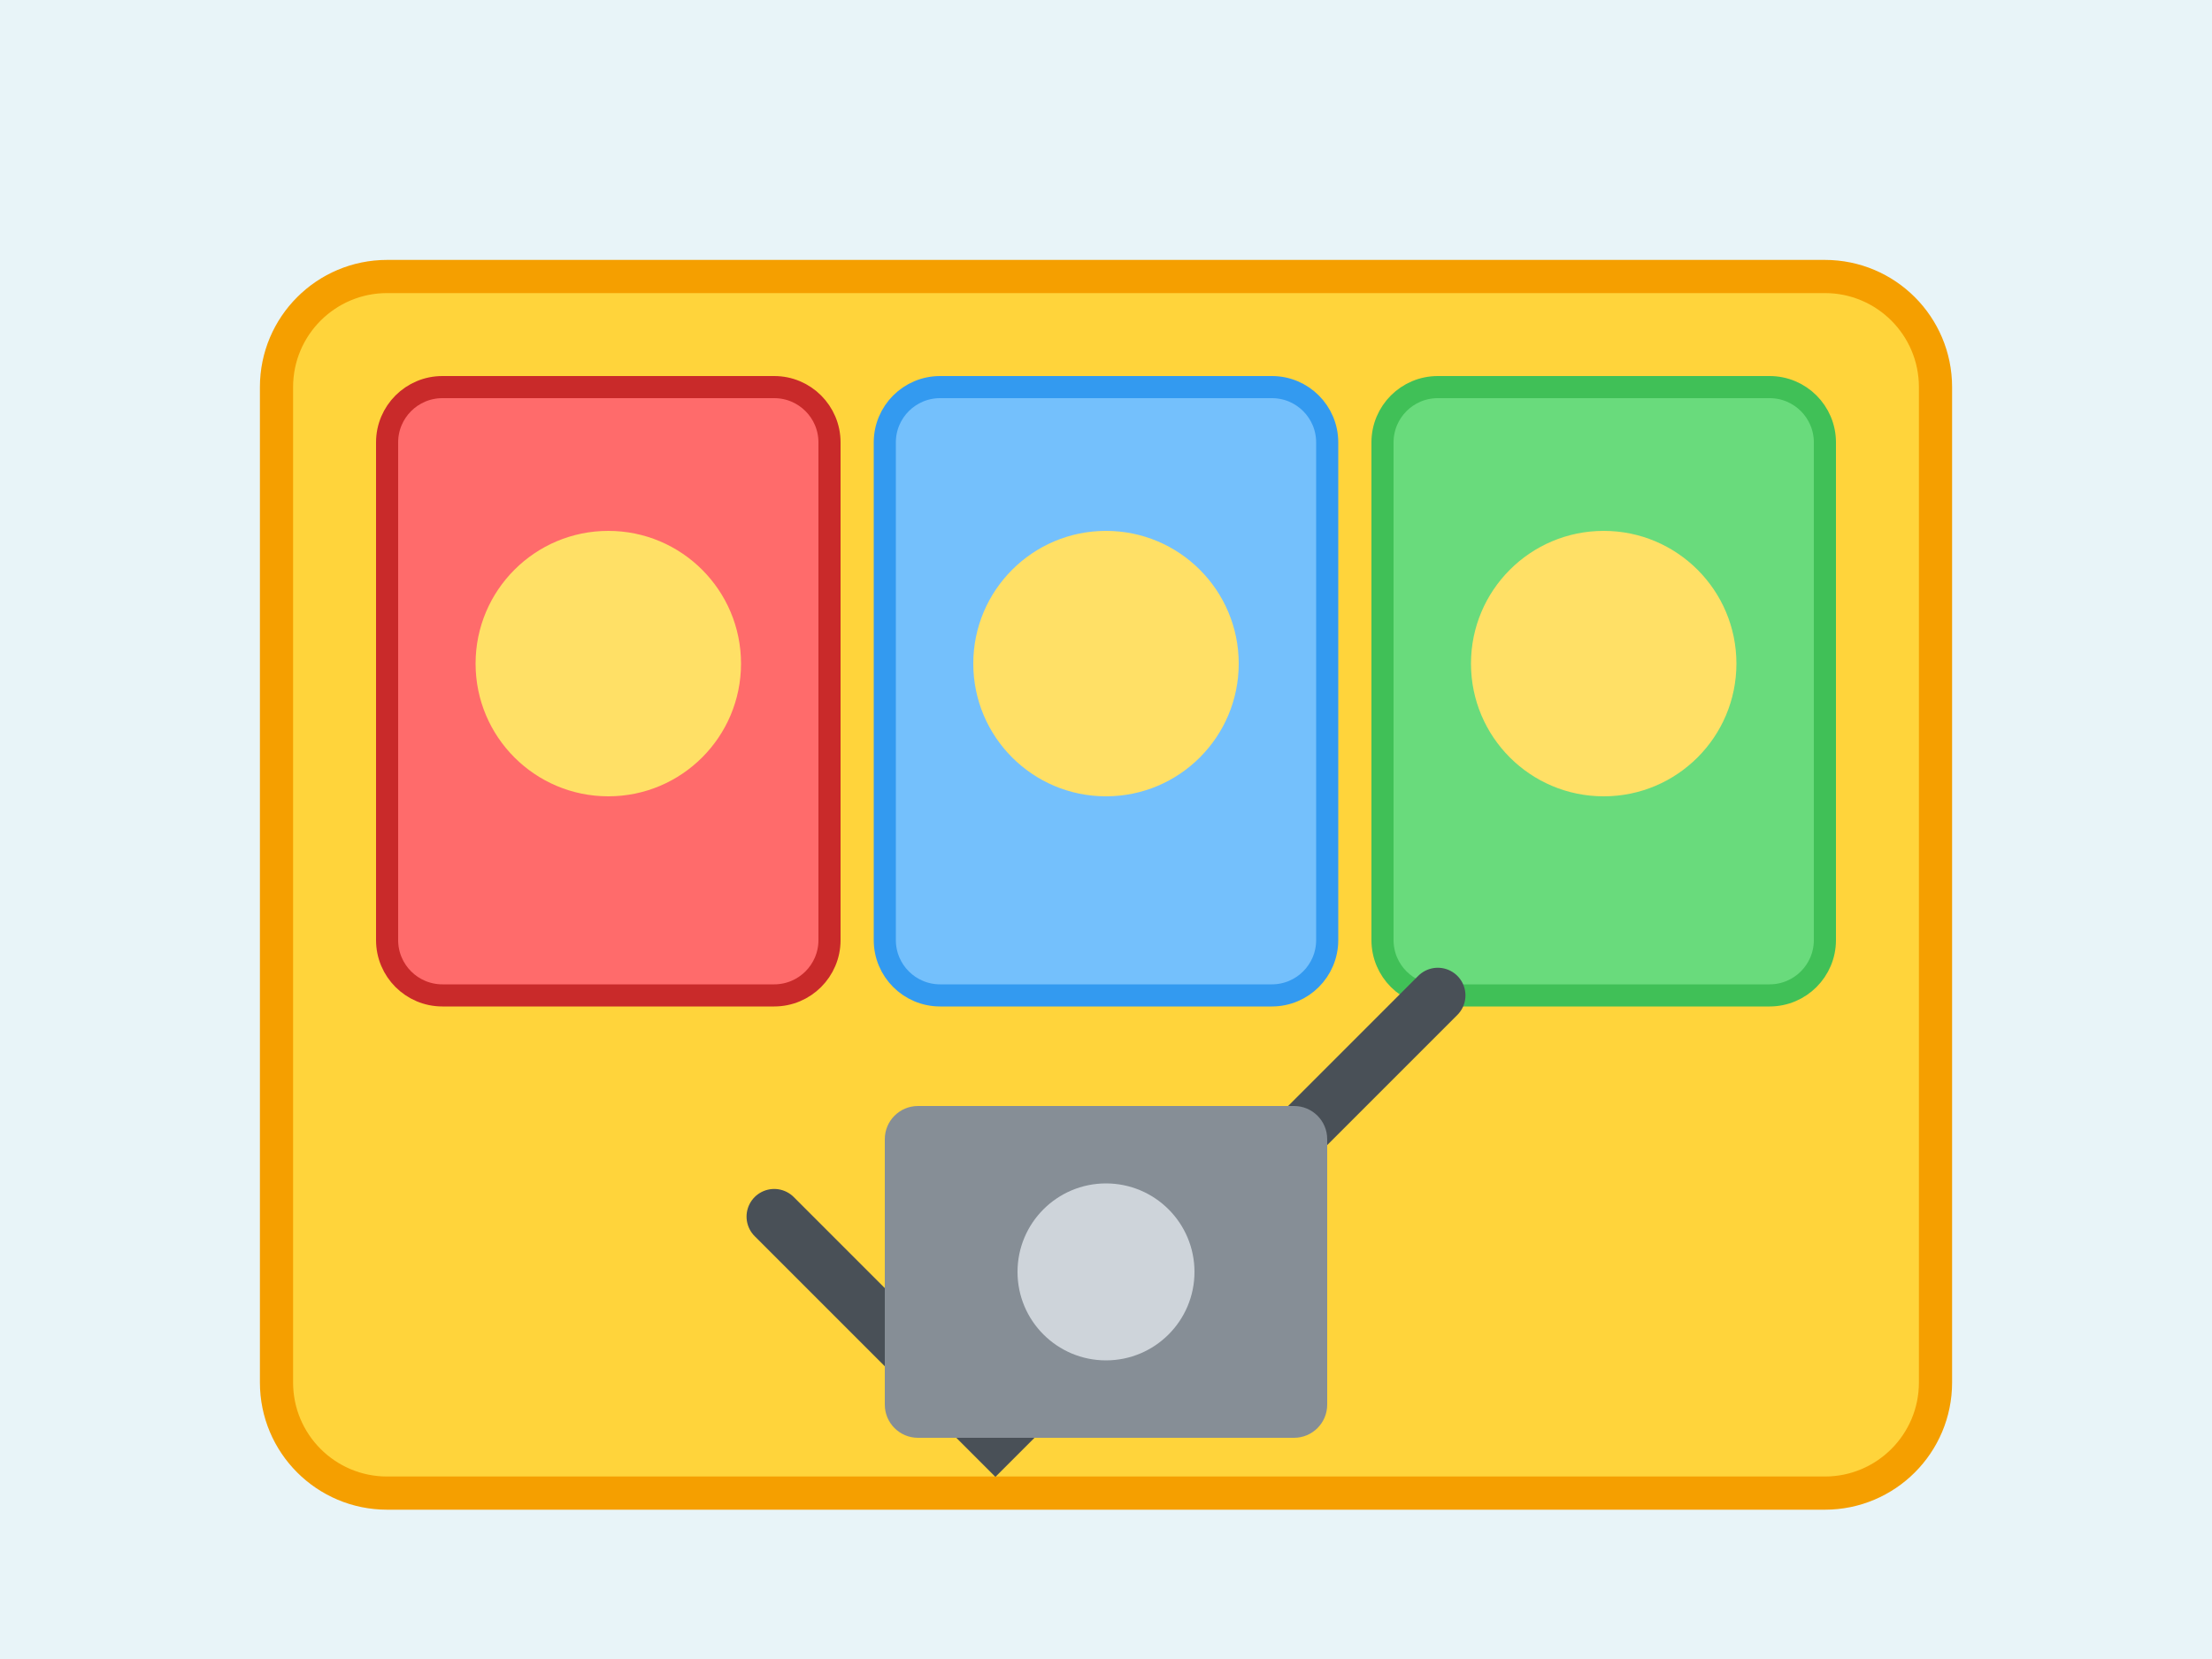
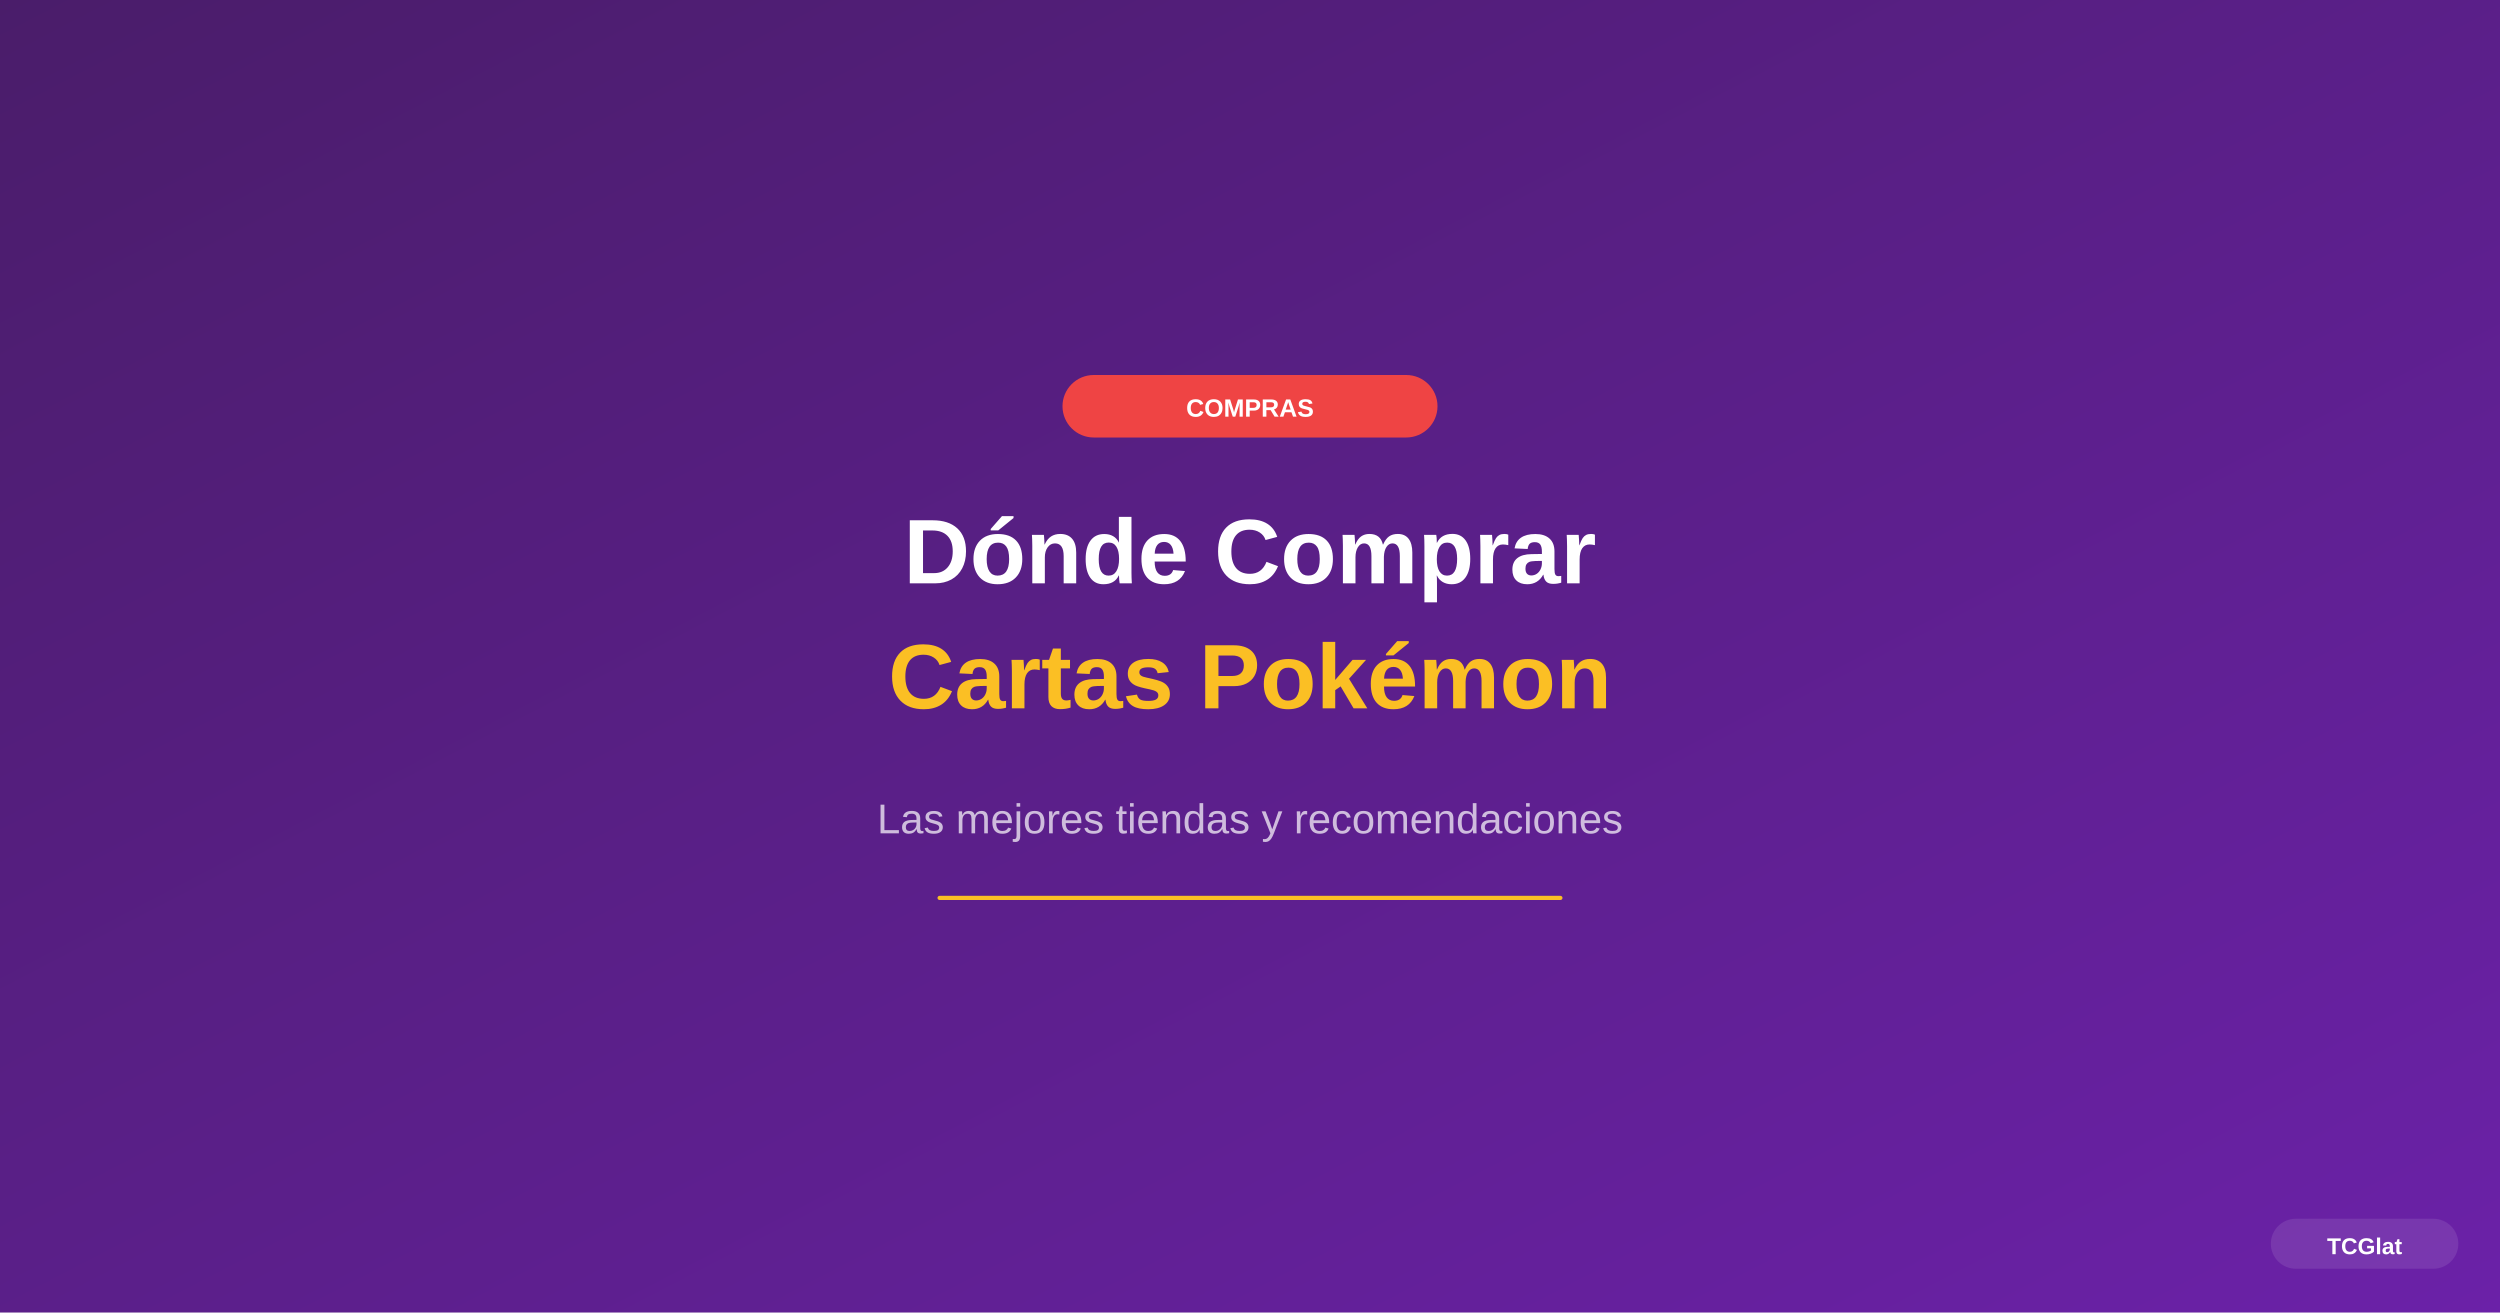
- <svg xmlns="http://www.w3.org/2000/svg" viewBox="0 0 200 150">
-   <rect width="200" height="150" fill="#E8F4F8" />
-   <rect x="25" y="25" width="150" height="110" rx="10" fill="#FFD43B" stroke="#F59F00" stroke-width="3" />
-   <rect x="35" y="35" width="40" height="55" rx="5" fill="#FF6B6B" stroke="#C92A2A" stroke-width="2" />
-   <rect x="80" y="35" width="40" height="55" rx="5" fill="#74C0FC" stroke="#339AF0" stroke-width="2" />
-   <rect x="125" y="35" width="40" height="55" rx="5" fill="#69DB7C" stroke="#40C057" stroke-width="2" />
-   <circle cx="55" cy="60" r="12" fill="#FFE066" />
-   <circle cx="100" cy="60" r="12" fill="#FFE066" />
-   <circle cx="145" cy="60" r="12" fill="#FFE066" />
-   <path d="M70 110 L90 130 L130 90" fill="none" stroke="#495057" stroke-width="5" stroke-linecap="round" />
-   <rect x="80" y="100" width="40" height="30" rx="3" fill="#868E96" />
-   <circle cx="100" cy="115" r="8" fill="#CED4DA" />
+ <svg xmlns="http://www.w3.org/2000/svg" viewBox="0 0 1200 630" width="1200" height="630">
+   <defs>
+     <linearGradient id="bg" x1="0%" y1="0%" x2="100%" y2="100%">
+       <stop offset="0%" style="stop-color:#4a1d6a" />
+       <stop offset="100%" style="stop-color:#6b21a8" />
+     </linearGradient>
+   </defs>
+   <rect width="1200" height="630" fill="url(#bg)" />
+   <rect x="510" y="180" width="180" height="30" rx="15" fill="#ef4444" />
+   <text x="600" y="200" font-family="Arial, sans-serif" font-size="12" font-weight="bold" fill="white" text-anchor="middle">COMPRAS</text>
+   <text x="600" y="280" font-family="Arial, sans-serif" font-size="44" font-weight="bold" fill="white" text-anchor="middle">Dónde Comprar</text>
+   <text x="600" y="340" font-family="Arial, sans-serif" font-size="44" font-weight="bold" fill="#fbbf24" text-anchor="middle">Cartas Pokémon</text>
+   <text x="600" y="400" font-family="Arial, sans-serif" font-size="20" fill="rgba(255,255,255,0.7)" text-anchor="middle">Las mejores tiendas y recomendaciones</text>
+   <rect x="450" y="430" width="300" height="2" fill="#fbbf24" rx="1" />
+   <rect x="1090" y="585" width="90" height="24" rx="12" fill="rgba(255,255,255,0.1)" />
+   <text x="1135" y="602" font-family="Arial, sans-serif" font-size="11" font-weight="bold" fill="white" text-anchor="middle">TCGlat</text>
</svg>
